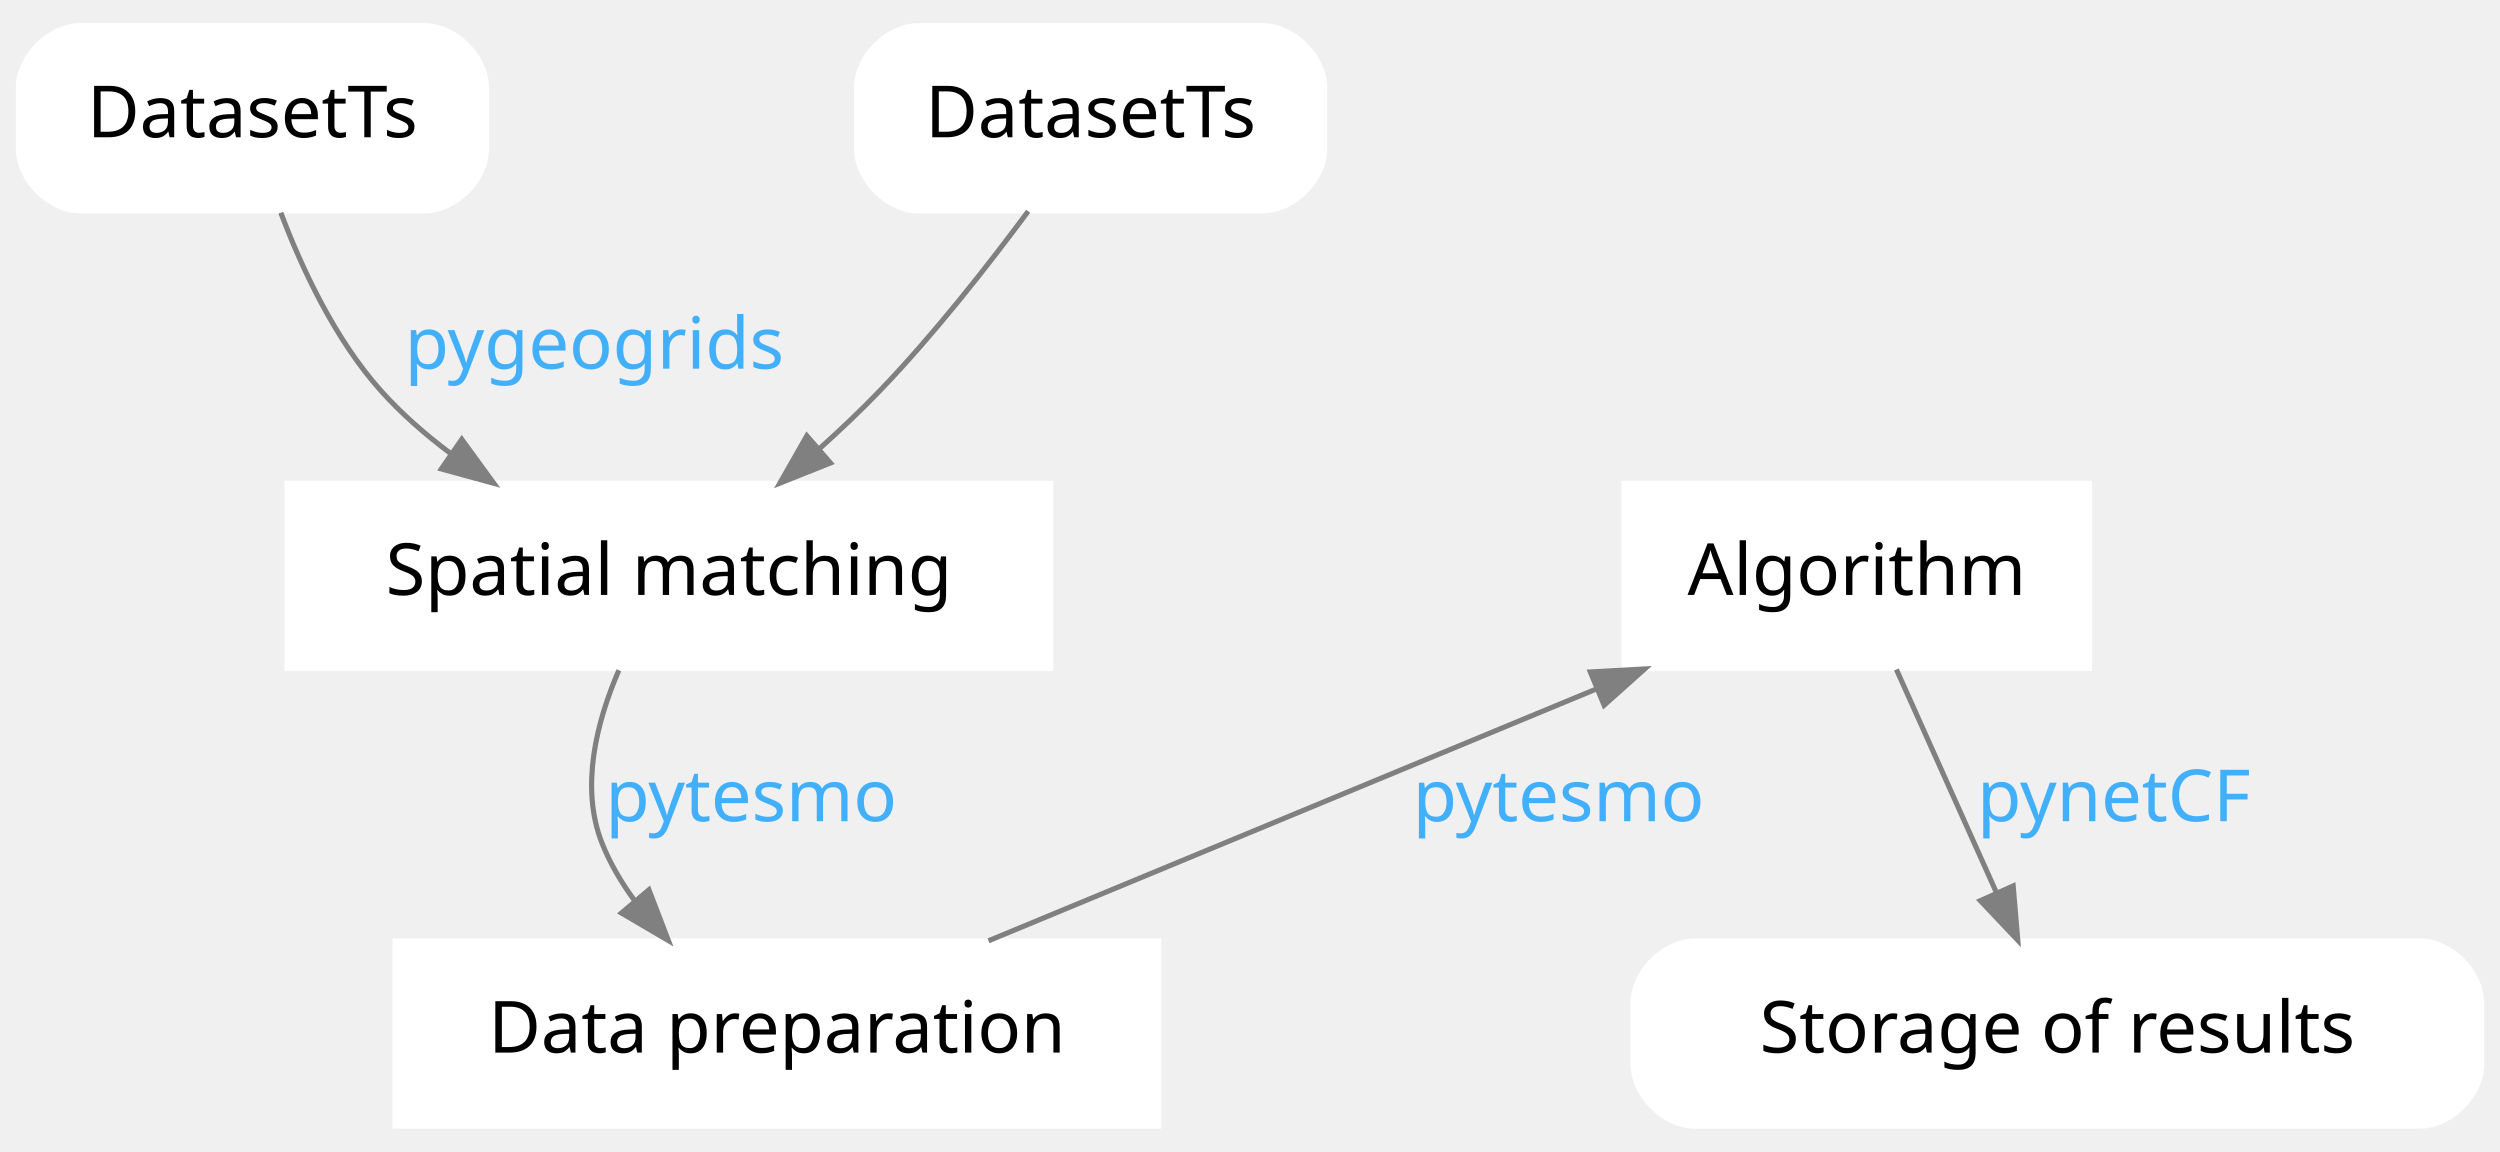
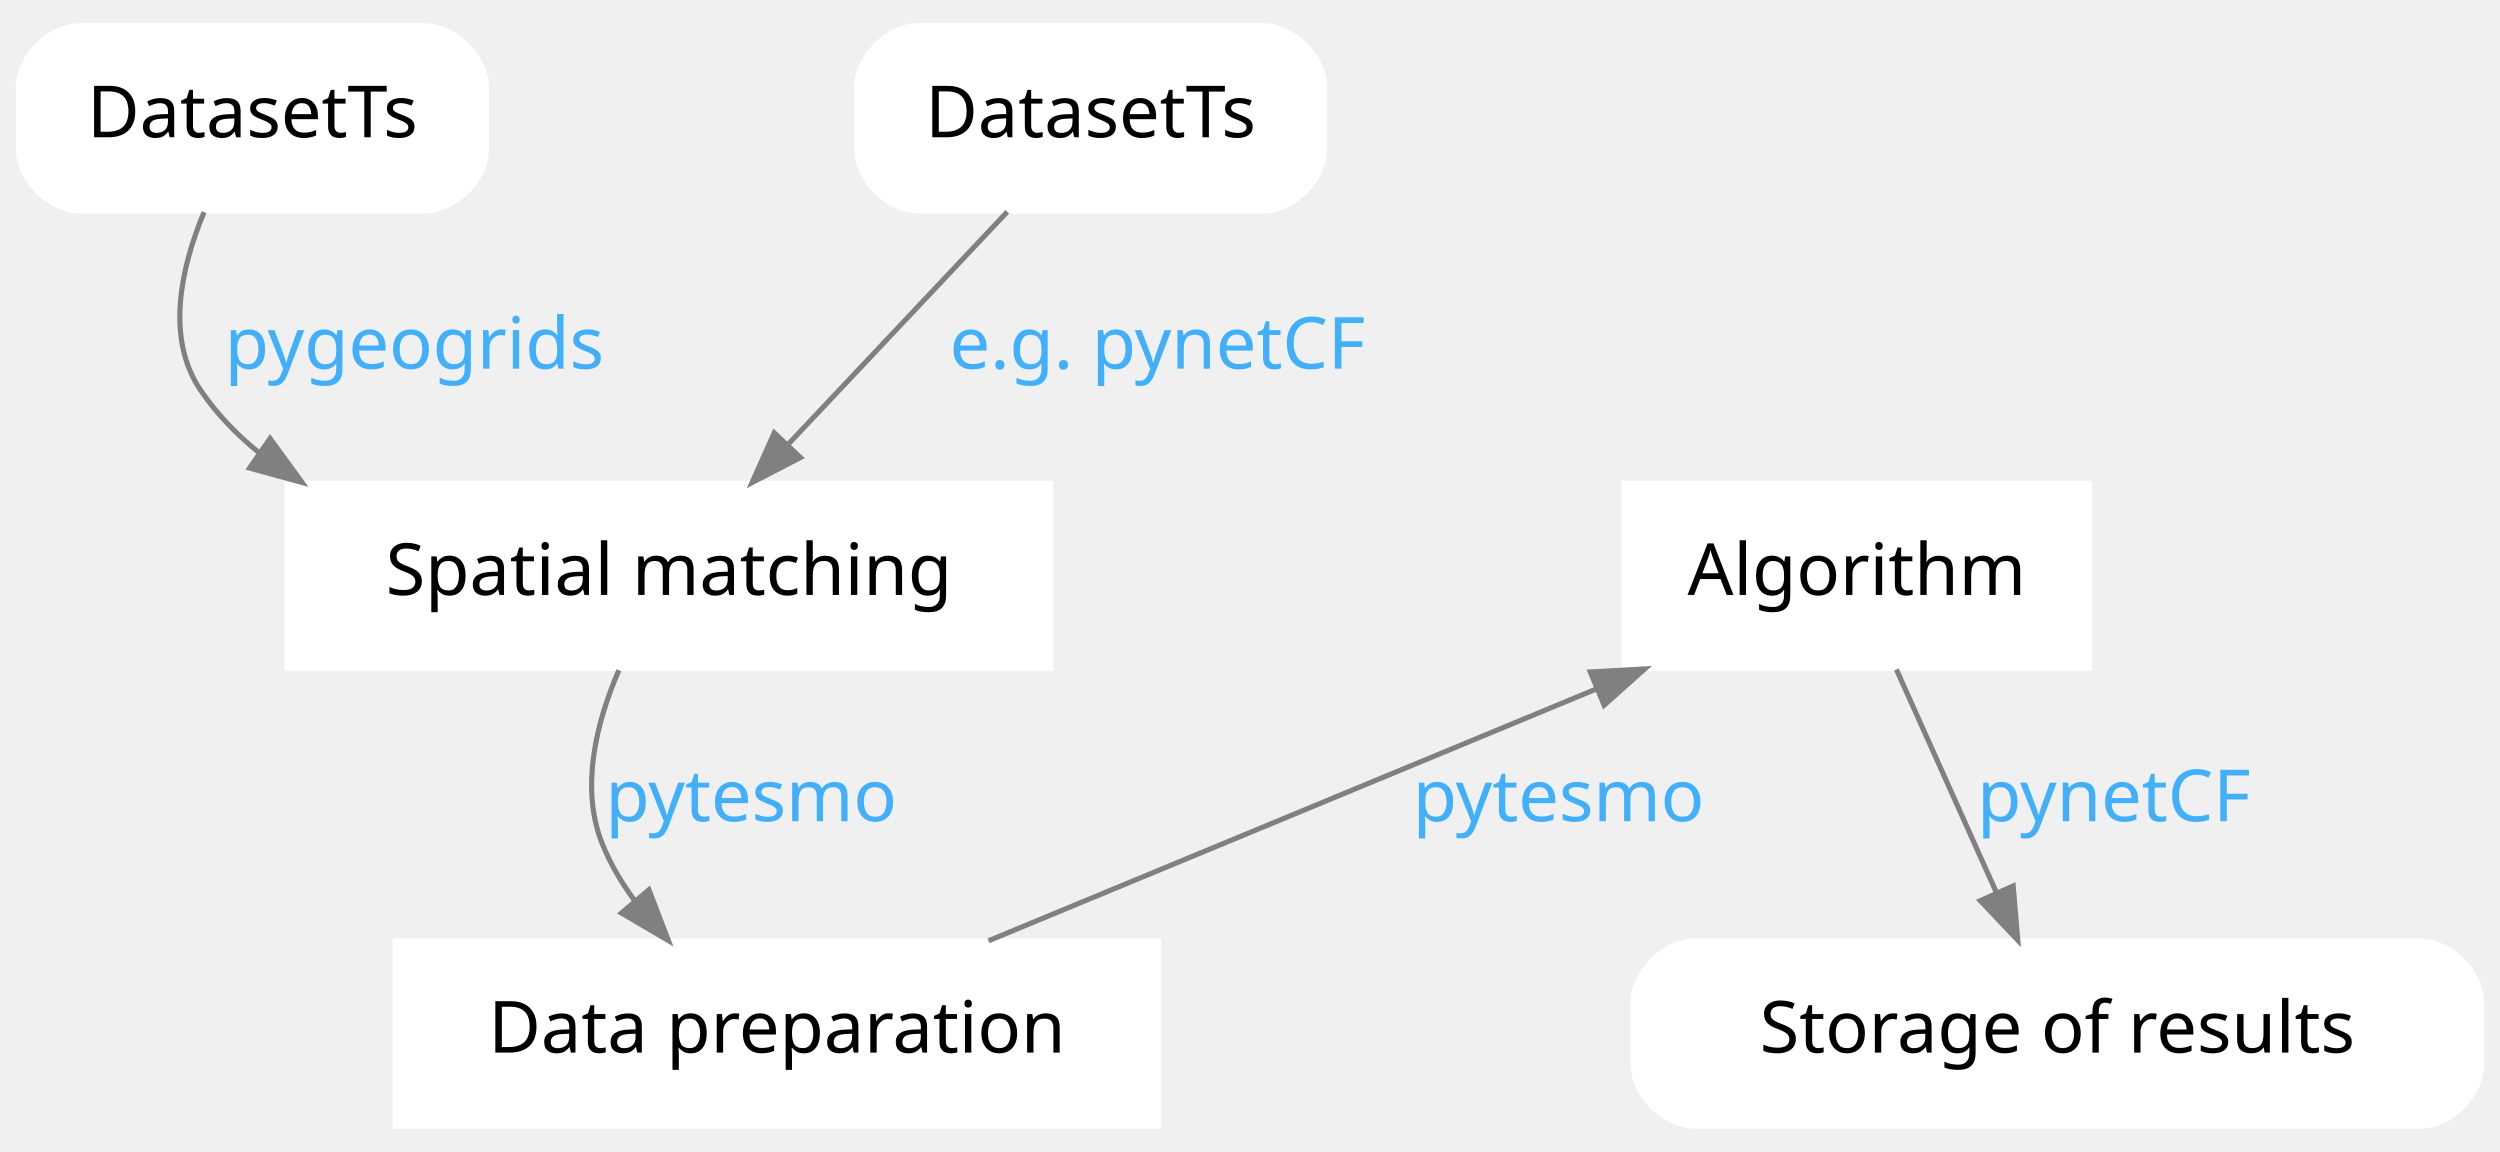
<svg xmlns="http://www.w3.org/2000/svg" width="675pt" height="311pt" viewBox="0.00 0.00 675.00 311.11">
  <g id="graph0" class="graph" transform="scale(1.38889 1.38889) rotate(0) translate(4 220)">
    <polygon fill="none" stroke="none" points="-4,4 -4,-220 482,-220 482,4 -4,4" />
    <g id="node1" class="node">
      <path fill="White" stroke="White" d="M11.5,-179C11.5,-179 78.5,-179 78.5,-179 84.5,-179 90.5,-185 90.5,-191 90.5,-191 90.5,-203 90.5,-203 90.5,-209 84.5,-215 78.5,-215 78.5,-215 11.5,-215 11.5,-215 5.5,-215 -0.5,-209 -0.5,-203 -0.5,-203 -0.5,-191 -0.5,-191 -0.5,-185 5.5,-179 11.5,-179" />
      <text text-anchor="middle" x="45" y="-193.3" font-family="Hack" font-size="14.00">DatasetTs</text>
    </g>
    <g id="node3" class="node">
      <polygon fill="White" stroke="White" points="200.25,-126 51.75,-126 51.75,-90 200.25,-90 200.25,-126" />
      <text text-anchor="middle" x="126" y="-104.3" font-family="Hack" font-size="14.00">Spatial matching</text>
    </g>
    <g id="edge2" class="edge">
-       <path fill="none" stroke="Gray" d="M50.522,-178.641C54.617,-167.779 61.047,-154.001 70,-144 73.968,-139.567 78.628,-135.494 83.537,-131.816" />
-       <polygon fill="Gray" stroke="Gray" points="85.713,-134.567 91.955,-126.006 81.737,-128.806 85.713,-134.567" />
-       <text text-anchor="middle" x="111.5" y="-148.3" font-family="Hack" font-size="14.00" fill="#42affa">pygeogrids</text>
+       <path fill="none" stroke="Gray" d="M35.6,-178.745C31.093,-167.926 28.026,-154.155 35,-144 38.174,-139.378 42.051,-135.366 46.395,-131.884" />
+       <polygon fill="Gray" stroke="Gray" points="48.428,-134.733 54.667,-126.171 44.45,-128.974 48.428,-134.733" />
+       <text text-anchor="middle" x="76.5" y="-148.3" font-family="Hack" font-size="14.00" fill="#42affa">pygeogrids</text>
    </g>
    <g id="node2" class="node">
      <path fill="White" stroke="White" d="M174.5,-179C174.5,-179 241.5,-179 241.5,-179 247.5,-179 253.5,-185 253.5,-191 253.5,-191 253.5,-203 253.5,-203 253.5,-209 247.5,-215 241.5,-215 241.5,-215 174.5,-215 174.5,-215 168.5,-215 162.5,-209 162.5,-203 162.5,-203 162.5,-191 162.5,-191 162.5,-185 168.5,-179 174.5,-179" />
      <text text-anchor="middle" x="208" y="-193.3" font-family="Hack" font-size="14.00">DatasetTs</text>
    </g>
    <g id="edge1" class="edge">
-       <path fill="none" stroke="Gray" d="M195.865,-178.917C188.091,-168.421 177.52,-154.937 167,-144 163.363,-140.218 159.352,-136.415 155.307,-132.78" />
-       <polygon fill="Gray" stroke="Gray" points="157.413,-129.973 147.572,-126.048 152.817,-135.253 157.413,-129.973" />
+       <path fill="none" stroke="Gray" d="M191.799,-178.812C179.67,-165.942 162.902,-148.152 149.329,-133.751" />
+       <polygon fill="Gray" stroke="Gray" points="151.573,-131.029 142.167,-126.153 146.479,-135.83 151.573,-131.029" />
+       <text text-anchor="middle" x="221" y="-148.3" font-family="Hack" font-size="14.00" fill="#42affa">e.g. pynetCF</text>
    </g>
    <g id="node4" class="node">
      <polygon fill="White" stroke="White" points="221.25,-37 72.75,-37 72.75,-1 221.25,-1 221.25,-37" />
      <text text-anchor="middle" x="147" y="-15.3" font-family="Hack" font-size="14.00">Data preparation</text>
    </g>
    <g id="edge3" class="edge">
      <path fill="none" stroke="Gray" d="M116.259,-89.651C111.929,-79.618 108.679,-66.868 113,-56 114.572,-52.046 116.808,-48.275 119.391,-44.764" />
      <polygon fill="Gray" stroke="Gray" points="122.107,-46.972 125.902,-37.08 116.767,-42.447 122.107,-46.972" />
      <text text-anchor="middle" x="142" y="-60.3" font-family="Hack" font-size="14.00" fill="#42affa">pytesmo</text>
    </g>
    <g id="node5" class="node">
      <polygon fill="White" stroke="White" points="402.25,-126 311.75,-126 311.75,-90 402.25,-90 402.25,-126" />
      <text text-anchor="middle" x="357" y="-104.3" font-family="Hack" font-size="14.00">Algorithm</text>
    </g>
    <g id="edge4" class="edge">
      <path fill="none" stroke="Gray" d="M188.144,-37.045C222,-51.071 270.135,-71.013 306.355,-86.019" />
      <polygon fill="Gray" stroke="Gray" points="305.183,-89.321 315.761,-89.915 307.862,-82.854 305.183,-89.321" />
      <text text-anchor="middle" x="299" y="-60.3" font-family="Hack" font-size="14.00" fill="#42affa">pytesmo</text>
    </g>
    <g id="node6" class="node">
      <path fill="White" stroke="White" d="M325.5,-1C325.5,-1 466.5,-1 466.5,-1 472.5,-1 478.5,-7 478.5,-13 478.5,-13 478.5,-25 478.5,-25 478.5,-31 472.5,-37 466.5,-37 466.5,-37 325.5,-37 325.5,-37 319.5,-37 313.5,-31 313.5,-25 313.5,-25 313.5,-13 313.5,-13 313.5,-7 319.5,-1 325.5,-1" />
      <text text-anchor="middle" x="396" y="-15.3" font-family="Hack" font-size="14.00">Storage of results</text>
    </g>
    <g id="edge5" class="edge">
      <path fill="none" stroke="Gray" d="M364.705,-89.812C370.26,-77.419 377.861,-60.463 384.181,-46.365" />
      <polygon fill="Gray" stroke="Gray" points="387.414,-47.709 388.311,-37.153 381.026,-44.846 387.414,-47.709" />
      <text text-anchor="middle" x="407" y="-60.3" font-family="Hack" font-size="14.00" fill="#42affa">pynetCF</text>
    </g>
  </g>
</svg>
